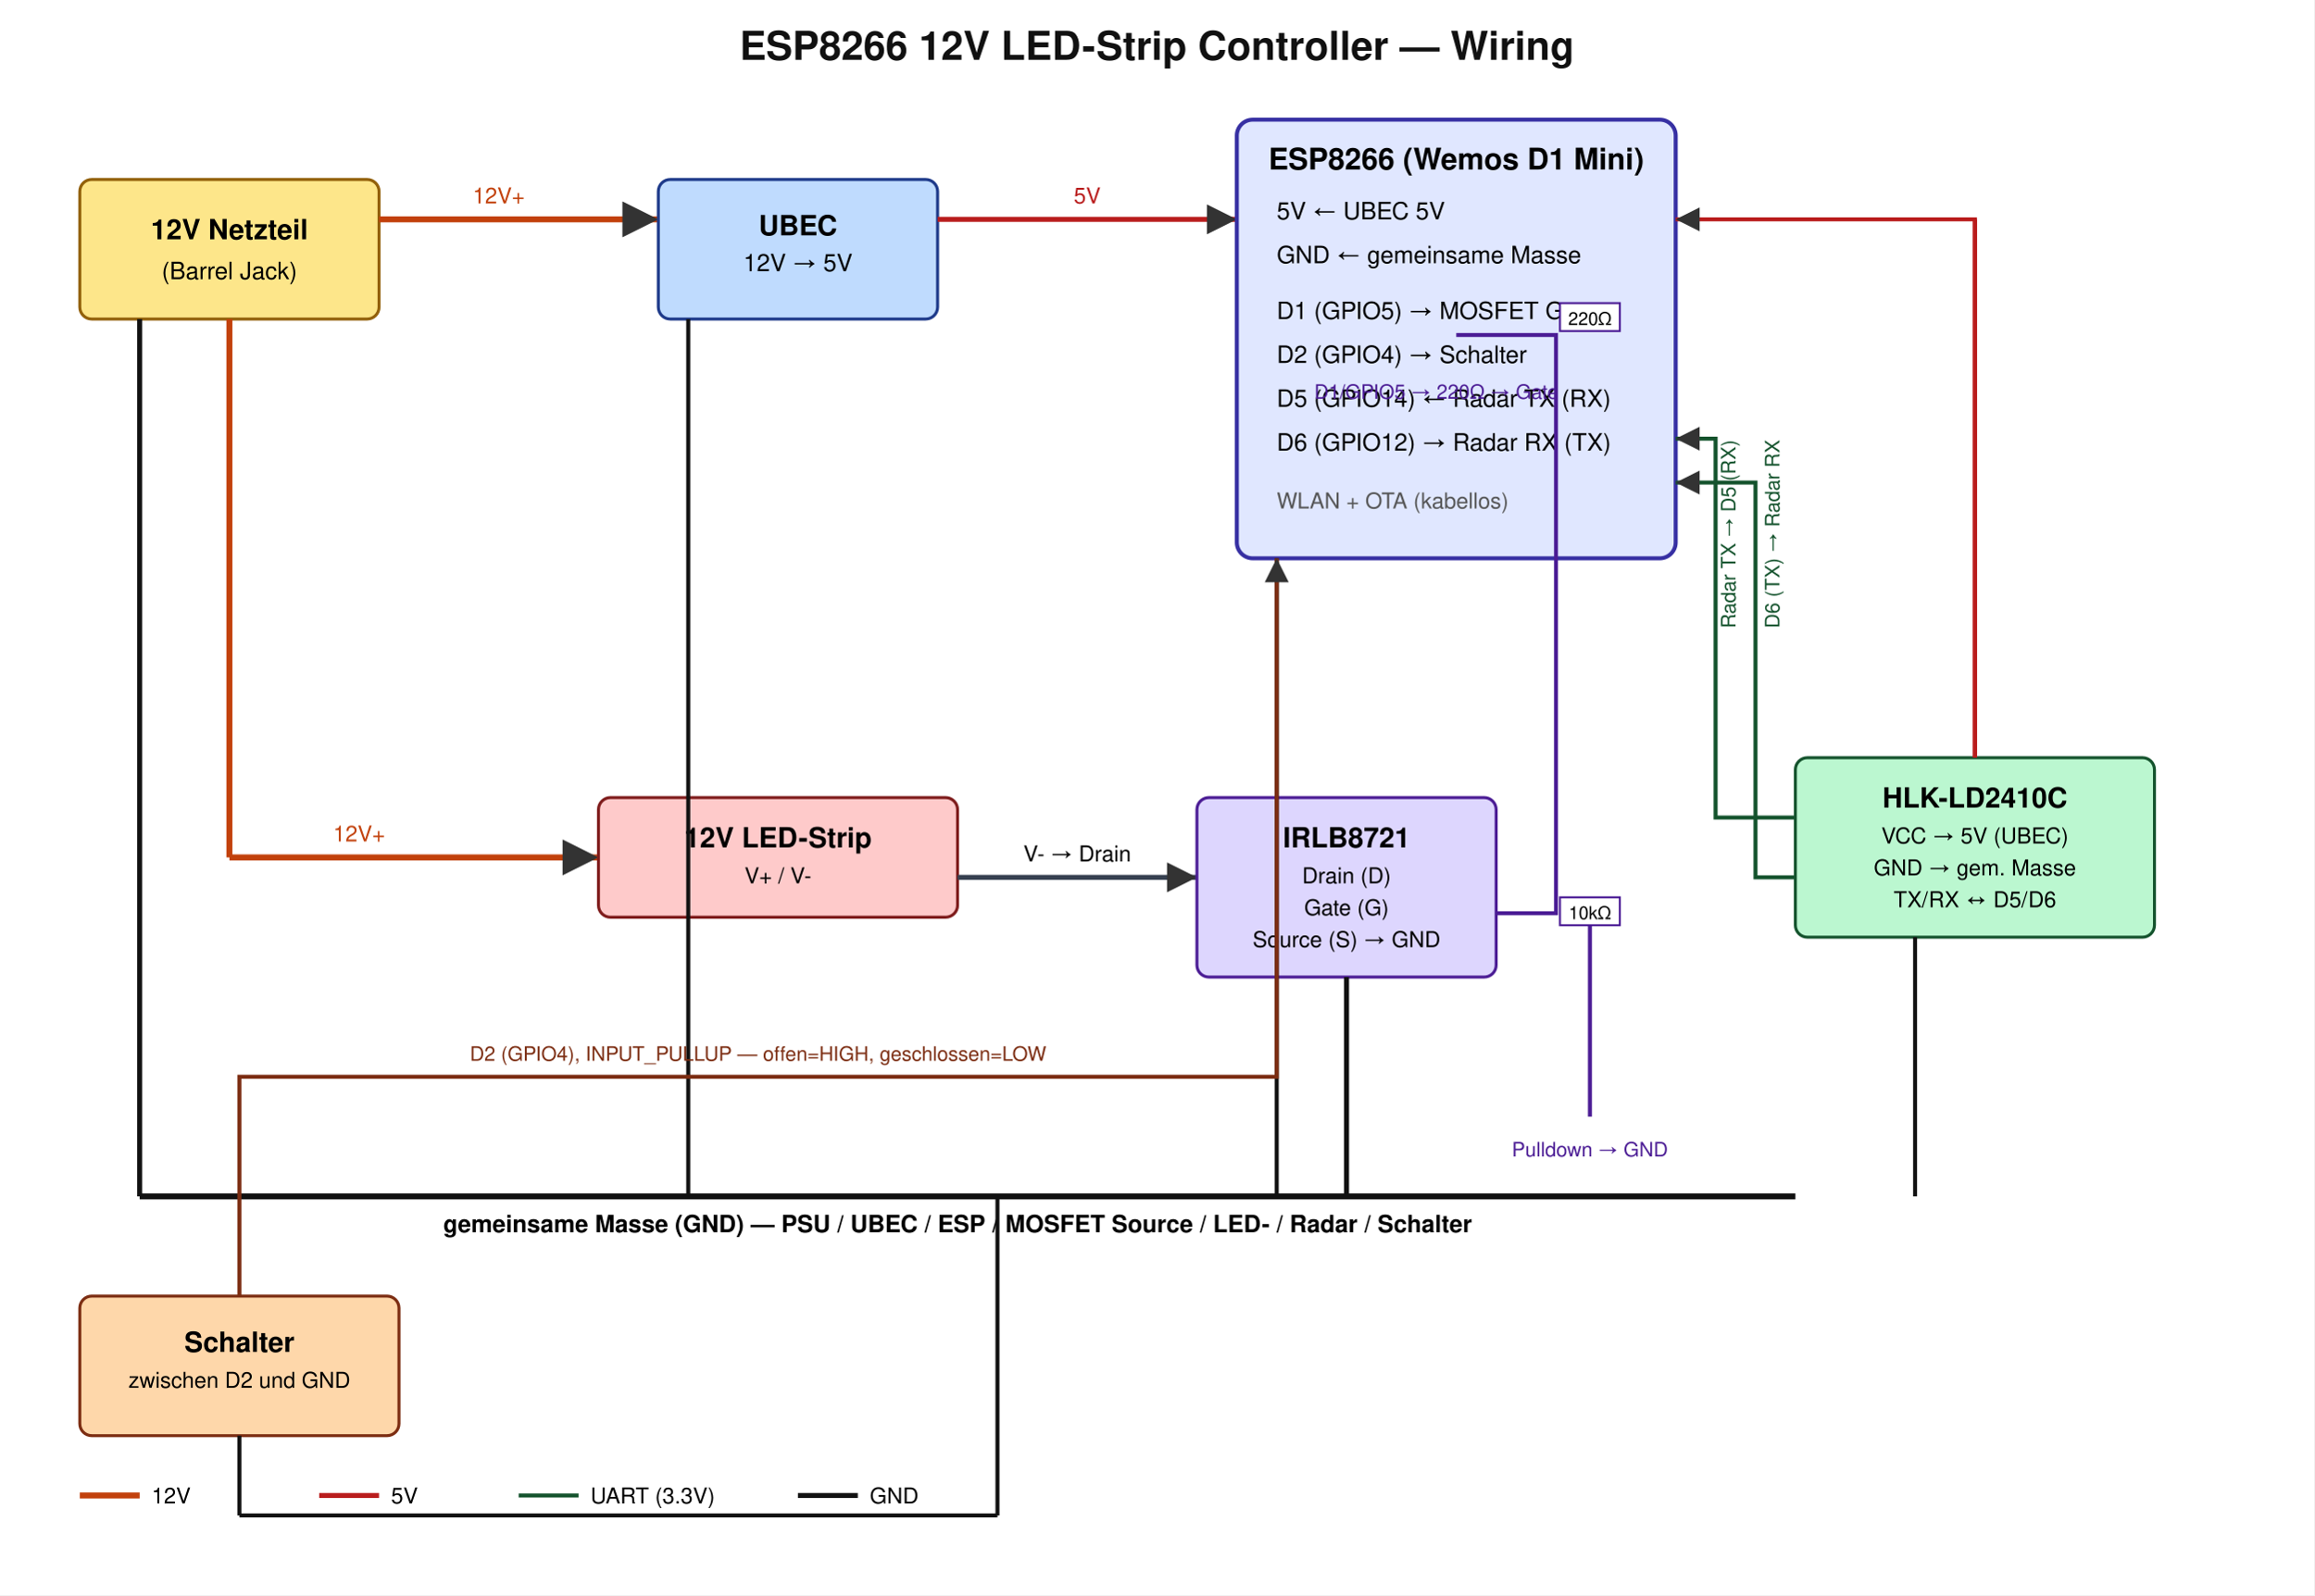
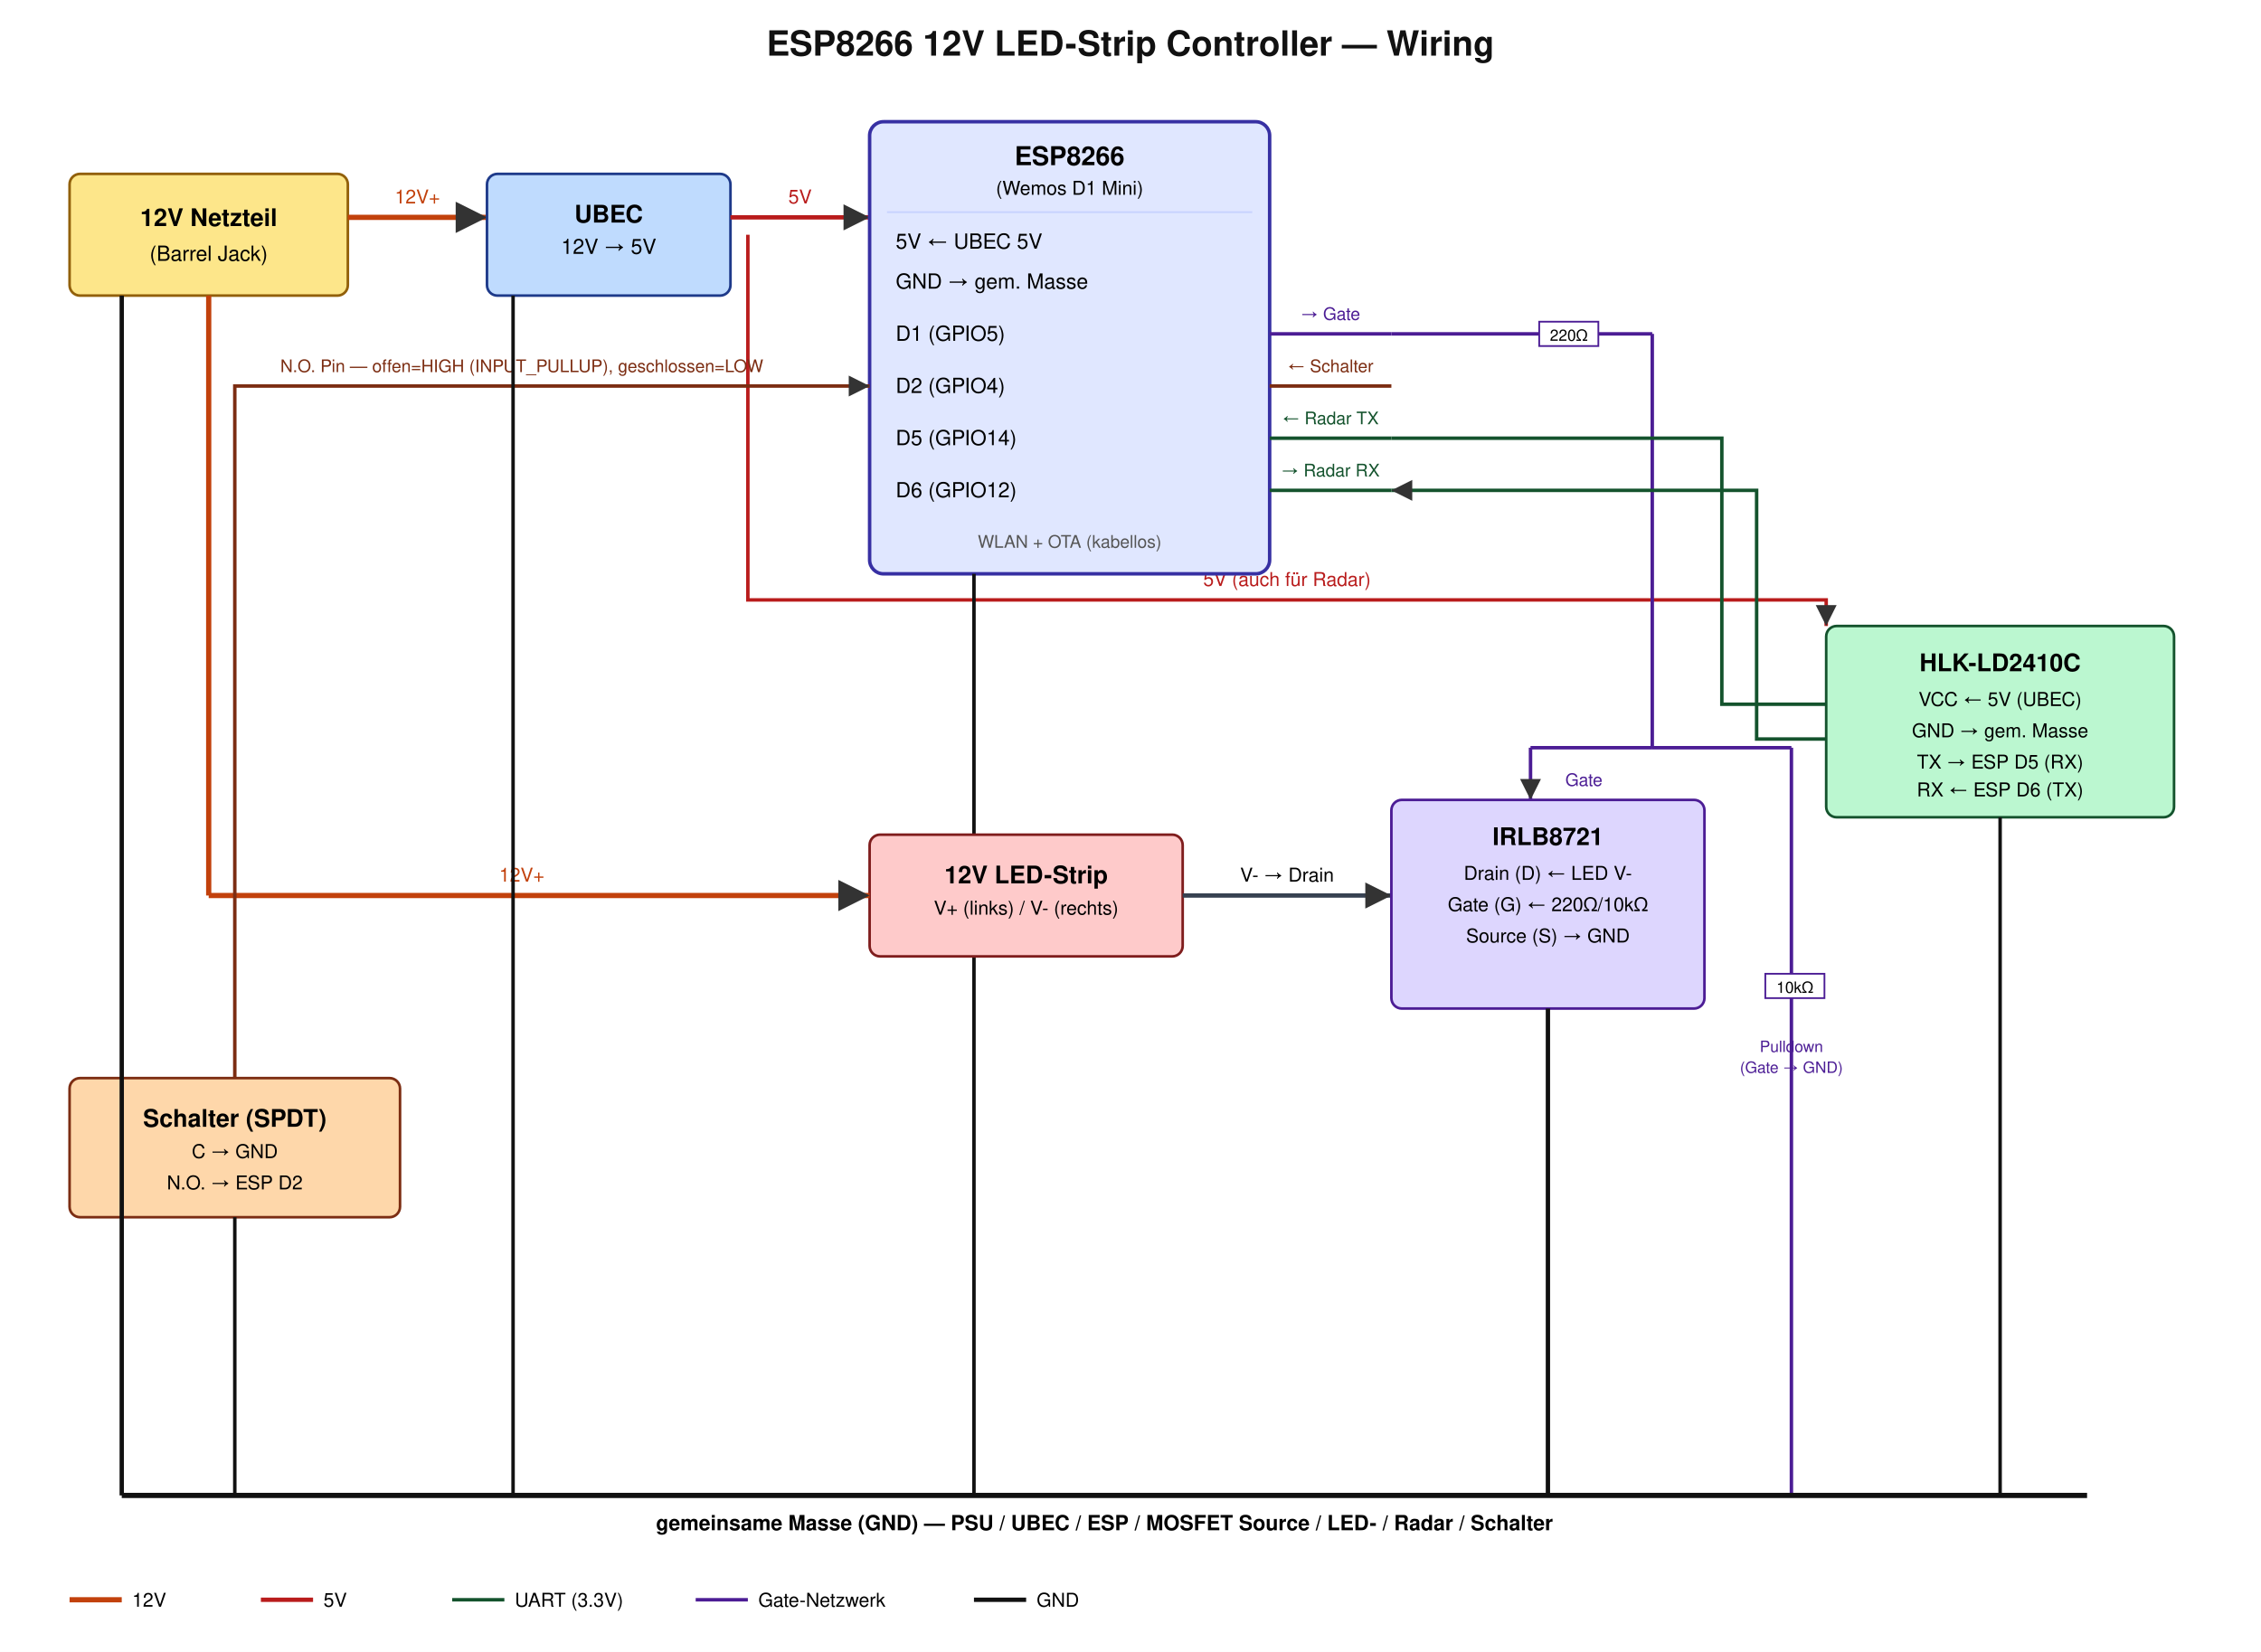
- <svg xmlns="http://www.w3.org/2000/svg" viewBox="0 0 1160 800" font-family="Helvetica, Arial, sans-serif">
+ <svg xmlns="http://www.w3.org/2000/svg" viewBox="0 0 1300 950" font-family="Helvetica, Arial, sans-serif">
  <defs>
    <marker id="arrow" markerWidth="8" markerHeight="8" refX="6" refY="3" orient="auto">
      <path d="M0,0 L6,3 L0,6 Z" fill="#333" />
    </marker>
  </defs>
-   <rect x="0" y="0" width="1160" height="800" fill="#ffffff" />
-   <text x="580" y="30" text-anchor="middle" font-size="20" font-weight="bold" fill="#111">ESP8266 12V LED-Strip Controller — Wiring</text>
-   <rect x="40" y="90" width="150" height="70" rx="6" fill="#fde68a" stroke="#92600a" stroke-width="1.5" />
-   <text x="115" y="120" text-anchor="middle" font-size="14" font-weight="bold">12V Netzteil</text>
-   <text x="115" y="140" text-anchor="middle" font-size="12">(Barrel Jack)</text>
-   <line x1="190" y1="110" x2="330" y2="110" stroke="#c2410c" stroke-width="3" marker-end="url(#arrow)" />
-   <text x="250" y="102" text-anchor="middle" font-size="11" fill="#c2410c">12V+</text>
-   <rect x="330" y="90" width="140" height="70" rx="6" fill="#bfdbfe" stroke="#1e3a8a" stroke-width="1.5" />
-   <text x="400" y="118" text-anchor="middle" font-size="14" font-weight="bold">UBEC</text>
-   <text x="400" y="136" text-anchor="middle" font-size="12">12V → 5V</text>
-   <line x1="470" y1="110" x2="620" y2="110" stroke="#b91c1c" stroke-width="2.5" marker-end="url(#arrow)" />
-   <text x="545" y="102" text-anchor="middle" font-size="11" fill="#b91c1c">5V</text>
-   <rect x="620" y="60" width="220" height="220" rx="8" fill="#e0e7ff" stroke="#3730a3" stroke-width="2" />
-   <text x="730" y="85" text-anchor="middle" font-size="15" font-weight="bold">ESP8266 (Wemos D1 Mini)</text>
-   <text x="640" y="110" font-size="12">5V   ← UBEC 5V</text>
-   <text x="640" y="132" font-size="12">GND  ← gemeinsame Masse</text>
-   <text x="640" y="160" font-size="12">D1 (GPIO5)  → MOSFET Gate</text>
-   <text x="640" y="182" font-size="12">D2 (GPIO4)  → Schalter</text>
-   <text x="640" y="204" font-size="12">D5 (GPIO14) ← Radar TX (RX)</text>
-   <text x="640" y="226" font-size="12">D6 (GPIO12) → Radar RX (TX)</text>
-   <text x="640" y="255" font-size="11" fill="#555">WLAN + OTA (kabellos)</text>
-   <line x1="115" y1="160" x2="115" y2="430" stroke="#c2410c" stroke-width="3" />
-   <line x1="115" y1="430" x2="300" y2="430" stroke="#c2410c" stroke-width="3" marker-end="url(#arrow)" />
-   <text x="180" y="422" text-anchor="middle" font-size="11" fill="#c2410c">12V+</text>
-   <rect x="300" y="400" width="180" height="60" rx="6" fill="#fecaca" stroke="#7f1d1d" stroke-width="1.5" />
-   <text x="390" y="425" text-anchor="middle" font-size="14" font-weight="bold">12V LED-Strip</text>
-   <text x="390" y="443" text-anchor="middle" font-size="11">V+ / V-</text>
-   <line x1="480" y1="440" x2="600" y2="440" stroke="#374151" stroke-width="2.5" marker-end="url(#arrow)" />
-   <text x="540" y="432" text-anchor="middle" font-size="11">V- → Drain</text>
-   <rect x="600" y="400" width="150" height="90" rx="6" fill="#ddd6fe" stroke="#4c1d95" stroke-width="1.5" />
-   <text x="675" y="425" text-anchor="middle" font-size="14" font-weight="bold">IRLB8721</text>
-   <text x="675" y="443" text-anchor="middle" font-size="11">Drain (D)</text>
-   <text x="675" y="459" text-anchor="middle" font-size="11">Gate (G)</text>
-   <text x="675" y="475" text-anchor="middle" font-size="11">Source (S) → GND</text>
-   <line x1="675" y1="196" x2="675" y2="400" stroke="#4c1d95" stroke-width="0" />
-   <path d="M730,168 L780,168 L780,458 L750,458" fill="none" stroke="#4c1d95" stroke-width="2" />
-   <rect x="782" y="152" width="30" height="14" fill="#fff" stroke="#4c1d95" />
-   <text x="797" y="163" text-anchor="middle" font-size="9">220Ω</text>
-   <rect x="782" y="450" width="30" height="14" fill="#fff" stroke="#4c1d95" />
-   <text x="797" y="461" text-anchor="middle" font-size="9">10kΩ</text>
-   <line x1="797" y1="464" x2="797" y2="560" stroke="#4c1d95" stroke-width="2" />
-   <text x="797" y="580" text-anchor="middle" font-size="10" fill="#4c1d95">Pulldown → GND</text>
-   <text x="720" y="200" text-anchor="middle" font-size="10" fill="#4c1d95">D1/GPIO5 → 220Ω → Gate</text>
-   <line x1="675" y1="490" x2="675" y2="600" stroke="#111" stroke-width="2.5" />
-   <line x1="70" y1="600" x2="900" y2="600" stroke="#111" stroke-width="3" />
-   <text x="480" y="618" text-anchor="middle" font-size="12" font-weight="bold">gemeinsame Masse (GND) — PSU / UBEC / ESP / MOSFET Source / LED- / Radar / Schalter</text>
-   <line x1="70" y1="160" x2="70" y2="600" stroke="#111" stroke-width="2.5" />
-   <line x1="345" y1="160" x2="345" y2="600" stroke="#111" stroke-width="2" />
-   <line x1="640" y1="280" x2="640" y2="600" stroke="#111" stroke-width="2" />
-   <rect x="900" y="380" width="180" height="90" rx="6" fill="#bbf7d0" stroke="#14532d" stroke-width="1.5" />
-   <text x="990" y="405" text-anchor="middle" font-size="14" font-weight="bold">HLK-LD2410C</text>
-   <text x="990" y="423" text-anchor="middle" font-size="11">VCC → 5V (UBEC)</text>
-   <text x="990" y="439" text-anchor="middle" font-size="11">GND → gem. Masse</text>
-   <text x="990" y="455" text-anchor="middle" font-size="11">TX/RX ↔ D5/D6</text>
-   <path d="M900,410 L860,410 L860,220 L840,220" fill="none" stroke="#14532d" stroke-width="2" marker-end="url(#arrow)" />
-   <text x="870" y="315" font-size="10" fill="#14532d" transform="rotate(-90 870,315)">Radar TX → D5 (RX)</text>
-   <path d="M900,440 L880,440 L880,242 L840,242" fill="none" stroke="#14532d" stroke-width="2" marker-end="url(#arrow)" />
-   <text x="892" y="315" font-size="10" fill="#14532d" transform="rotate(-90 892,315)">D6 (TX) → Radar RX</text>
-   <line x1="990" y1="380" x2="990" y2="110" stroke="#b91c1c" stroke-width="2" />
-   <line x1="990" y1="110" x2="840" y2="110" stroke="#b91c1c" stroke-width="0" />
-   <line x1="990" y1="110" x2="990" y2="110" stroke="#b91c1c" stroke-width="0" />
-   <path d="M990,380 L990,110 L840,110" fill="none" stroke="#b91c1c" stroke-width="2" marker-end="url(#arrow)" />
-   <line x1="960" y1="470" x2="960" y2="600" stroke="#111" stroke-width="2" />
-   <rect x="40" y="650" width="160" height="70" rx="6" fill="#fed7aa" stroke="#7c2d12" stroke-width="1.5" />
-   <text x="120" y="678" text-anchor="middle" font-size="14" font-weight="bold">Schalter</text>
-   <text x="120" y="696" text-anchor="middle" font-size="11">zwischen D2 und GND</text>
-   <path d="M120,650 L120,540 L640,540 L640,280" fill="none" stroke="#7c2d12" stroke-width="2" marker-end="url(#arrow)" />
-   <text x="380" y="532" text-anchor="middle" font-size="10" fill="#7c2d12">D2 (GPIO4), INPUT_PULLUP — offen=HIGH, geschlossen=LOW</text>
-   <line x1="120" y1="720" x2="120" y2="760" stroke="#111" stroke-width="2" />
-   <line x1="120" y1="760" x2="500" y2="760" stroke="#111" stroke-width="2" />
-   <line x1="500" y1="760" x2="500" y2="600" stroke="#111" stroke-width="2" />
+   <rect x="0" y="0" width="1300" height="950" fill="#ffffff" />
+   <text x="650" y="32" text-anchor="middle" font-size="20" font-weight="bold" fill="#111">ESP8266 12V LED-Strip Controller — Wiring</text>
+   <rect x="40" y="100" width="160" height="70" rx="6" fill="#fde68a" stroke="#92600a" stroke-width="1.5" />
+   <text x="120" y="130" text-anchor="middle" font-size="14" font-weight="bold">12V Netzteil</text>
+   <text x="120" y="150" text-anchor="middle" font-size="12">(Barrel Jack)</text>
+   <line x1="200" y1="125" x2="280" y2="125" stroke="#c2410c" stroke-width="3" marker-end="url(#arrow)" />
+   <text x="240" y="117" text-anchor="middle" font-size="11" fill="#c2410c">12V+</text>
+   <rect x="280" y="100" width="140" height="70" rx="6" fill="#bfdbfe" stroke="#1e3a8a" stroke-width="1.5" />
+   <text x="350" y="128" text-anchor="middle" font-size="14" font-weight="bold">UBEC</text>
+   <text x="350" y="146" text-anchor="middle" font-size="12">12V → 5V</text>
+   <line x1="420" y1="125" x2="500" y2="125" stroke="#b91c1c" stroke-width="2.5" marker-end="url(#arrow)" />
+   <text x="460" y="117" text-anchor="middle" font-size="11" fill="#b91c1c">5V</text>
+   <path d="M430,135 L430,345 L1050,345 L1050,360" fill="none" stroke="#b91c1c" stroke-width="2" marker-end="url(#arrow)" />
+   <text x="740" y="337" text-anchor="middle" font-size="11" fill="#b91c1c">5V (auch für Radar)</text>
+   <rect x="500" y="70" width="230" height="260" rx="8" fill="#e0e7ff" stroke="#3730a3" stroke-width="2" />
+   <text x="615" y="95" text-anchor="middle" font-size="15" font-weight="bold">ESP8266</text>
+   <text x="615" y="112" text-anchor="middle" font-size="11">(Wemos D1 Mini)</text>
+   <line x1="510" y1="122" x2="720" y2="122" stroke="#c7d2fe" />
+   <text x="515" y="143" font-size="12">5V   ← UBEC 5V</text>
+   <text x="515" y="166" font-size="12">GND  → gem. Masse</text>
+   <text x="515" y="196" font-size="12">D1 (GPIO5)</text>
+   <text x="515" y="226" font-size="12">D2 (GPIO4)</text>
+   <text x="515" y="256" font-size="12">D5 (GPIO14)</text>
+   <text x="515" y="286" font-size="12">D6 (GPIO12)</text>
+   <text x="615" y="315" text-anchor="middle" font-size="10" fill="#555">WLAN + OTA (kabellos)</text>
+   <line x1="730" y1="192" x2="800" y2="192" stroke="#4c1d95" stroke-width="2" />
+   <text x="765" y="184" text-anchor="middle" font-size="10" fill="#4c1d95">→ Gate</text>
+   <line x1="730" y1="222" x2="800" y2="222" stroke="#7c2d12" stroke-width="2" />
+   <text x="765" y="214" text-anchor="middle" font-size="10" fill="#7c2d12">← Schalter</text>
+   <line x1="730" y1="252" x2="800" y2="252" stroke="#14532d" stroke-width="2" />
+   <text x="765" y="244" text-anchor="middle" font-size="10" fill="#14532d">← Radar TX</text>
+   <line x1="730" y1="282" x2="800" y2="282" stroke="#14532d" stroke-width="2" />
+   <text x="765" y="274" text-anchor="middle" font-size="10" fill="#14532d">→ Radar RX</text>
+   <line x1="560" y1="330" x2="560" y2="860" stroke="#111" stroke-width="2" />
+   <line x1="800" y1="192" x2="950" y2="192" stroke="#4c1d95" stroke-width="2" />
+   <rect x="885" y="185" width="34" height="14" fill="#fff" stroke="#4c1d95" />
+   <text x="902" y="196" text-anchor="middle" font-size="9">220Ω</text>
+   <line x1="950" y1="192" x2="950" y2="430" stroke="#4c1d95" stroke-width="2" />
+   <line x1="950" y1="430" x2="880" y2="430" stroke="#4c1d95" stroke-width="2" />
+   <line x1="880" y1="430" x2="880" y2="460" stroke="#4c1d95" stroke-width="2" marker-end="url(#arrow)" />
+   <text x="900" y="452" font-size="10" fill="#4c1d95">Gate</text>
+   <line x1="950" y1="430" x2="1030" y2="430" stroke="#4c1d95" stroke-width="2" />
+   <rect x="1015" y="560" width="34" height="14" fill="#fff" stroke="#4c1d95" />
+   <text x="1032" y="571" text-anchor="middle" font-size="9">10kΩ</text>
+   <line x1="1030" y1="430" x2="1030" y2="560" stroke="#4c1d95" stroke-width="2" />
+   <line x1="1030" y1="574" x2="1030" y2="860" stroke="#4c1d95" stroke-width="2" />
+   <text x="1030" y="605" text-anchor="middle" font-size="9" fill="#4c1d95">Pulldown</text>
+   <text x="1030" y="617" text-anchor="middle" font-size="9" fill="#4c1d95">(Gate → GND)</text>
+   <rect x="500" y="480" width="180" height="70" rx="6" fill="#fecaca" stroke="#7f1d1d" stroke-width="1.5" />
+   <text x="590" y="508" text-anchor="middle" font-size="14" font-weight="bold">12V LED-Strip</text>
+   <text x="590" y="526" text-anchor="middle" font-size="11">V+ (links) / V- (rechts)</text>
+   <path d="M120,170 L120,515" fill="none" stroke="#c2410c" stroke-width="3" />
+   <line x1="120" y1="515" x2="500" y2="515" stroke="#c2410c" stroke-width="3" marker-end="url(#arrow)" />
+   <text x="300" y="507" text-anchor="middle" font-size="11" fill="#c2410c">12V+</text>
+   <line x1="680" y1="515" x2="800" y2="515" stroke="#374151" stroke-width="2.5" marker-end="url(#arrow)" />
+   <text x="740" y="507" text-anchor="middle" font-size="11">V- → Drain</text>
+   <rect x="800" y="460" width="180" height="120" rx="6" fill="#ddd6fe" stroke="#4c1d95" stroke-width="1.5" />
+   <text x="890" y="486" text-anchor="middle" font-size="14" font-weight="bold">IRLB8721</text>
+   <text x="890" y="506" text-anchor="middle" font-size="11">Drain (D) ← LED V-</text>
+   <text x="890" y="524" text-anchor="middle" font-size="11">Gate (G) ← 220Ω/10kΩ</text>
+   <text x="890" y="542" text-anchor="middle" font-size="11">Source (S) → GND</text>
+   <line x1="890" y1="580" x2="890" y2="860" stroke="#111" stroke-width="2.5" />
+   <rect x="1050" y="360" width="200" height="110" rx="6" fill="#bbf7d0" stroke="#14532d" stroke-width="1.5" />
+   <text x="1150" y="386" text-anchor="middle" font-size="14" font-weight="bold">HLK-LD2410C</text>
+   <text x="1150" y="406" text-anchor="middle" font-size="11">VCC ← 5V (UBEC)</text>
+   <text x="1150" y="424" text-anchor="middle" font-size="11">GND → gem. Masse</text>
+   <text x="1150" y="442" text-anchor="middle" font-size="11">TX → ESP D5 (RX)</text>
+   <text x="1150" y="458" text-anchor="middle" font-size="11">RX ← ESP D6 (TX)</text>
+   <path d="M1050,405 L990,405 L990,252 L800,252" fill="none" stroke="#14532d" stroke-width="2" />
+   <path d="M1050,425 L1010,425 L1010,282 L800,282" fill="none" stroke="#14532d" stroke-width="2" marker-end="url(#arrow)" />
+   <line x1="1150" y1="470" x2="1150" y2="860" stroke="#111" stroke-width="2" />
+   <rect x="40" y="620" width="190" height="80" rx="6" fill="#fed7aa" stroke="#7c2d12" stroke-width="1.5" />
+   <text x="135" y="648" text-anchor="middle" font-size="14" font-weight="bold">Schalter (SPDT)</text>
+   <text x="135" y="666" text-anchor="middle" font-size="11">C → GND</text>
+   <text x="135" y="684" text-anchor="middle" font-size="11">N.O. → ESP D2</text>
+   <path d="M135,620 L135,222 L500,222" fill="none" stroke="#7c2d12" stroke-width="2" marker-end="url(#arrow)" />
+   <text x="300" y="214" text-anchor="middle" font-size="10" fill="#7c2d12">N.O. Pin — offen=HIGH (INPUT_PULLUP), geschlossen=LOW</text>
+   <line x1="135" y1="700" x2="135" y2="860" stroke="#111" stroke-width="2" />
+   <line x1="70" y1="860" x2="1200" y2="860" stroke="#111" stroke-width="3" />
+   <text x="635" y="880" text-anchor="middle" font-size="12" font-weight="bold">gemeinsame Masse (GND) — PSU / UBEC / ESP / MOSFET Source / LED- / Radar / Schalter</text>
+   <line x1="70" y1="170" x2="70" y2="860" stroke="#111" stroke-width="2.5" />
+   <line x1="295" y1="170" x2="295" y2="860" stroke="#111" stroke-width="2" />
  <g font-size="11">
-     <line x1="40" y1="750" x2="70" y2="750" stroke="#c2410c" stroke-width="3" />
-     <text x="76" y="754">12V</text>
-     <line x1="160" y1="750" x2="190" y2="750" stroke="#b91c1c" stroke-width="2.5" />
-     <text x="196" y="754">5V</text>
-     <line x1="260" y1="750" x2="290" y2="750" stroke="#14532d" stroke-width="2" />
-     <text x="296" y="754">UART (3.3V)</text>
-     <line x1="400" y1="750" x2="430" y2="750" stroke="#111" stroke-width="2.5" />
-     <text x="436" y="754">GND</text>
+     <line x1="40" y1="920" x2="70" y2="920" stroke="#c2410c" stroke-width="3" />
+     <text x="76" y="924">12V</text>
+     <line x1="150" y1="920" x2="180" y2="920" stroke="#b91c1c" stroke-width="2.5" />
+     <text x="186" y="924">5V</text>
+     <line x1="260" y1="920" x2="290" y2="920" stroke="#14532d" stroke-width="2" />
+     <text x="296" y="924">UART (3.3V)</text>
+     <line x1="400" y1="920" x2="430" y2="920" stroke="#4c1d95" stroke-width="2" />
+     <text x="436" y="924">Gate-Netzwerk</text>
+     <line x1="560" y1="920" x2="590" y2="920" stroke="#111" stroke-width="2.5" />
+     <text x="596" y="924">GND</text>
  </g>
</svg>
